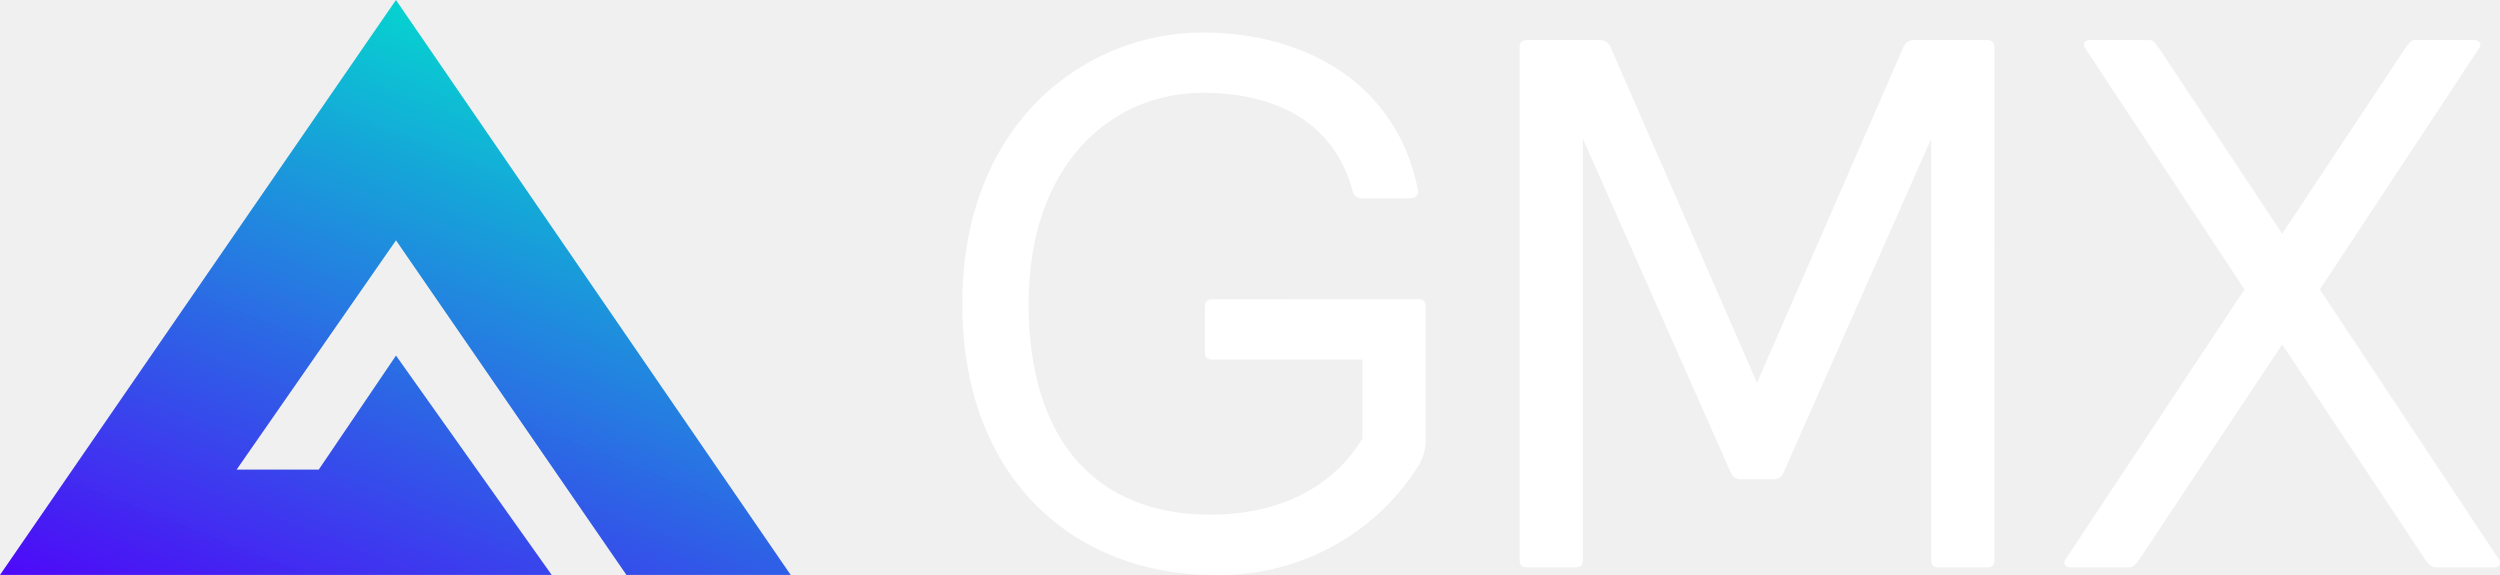
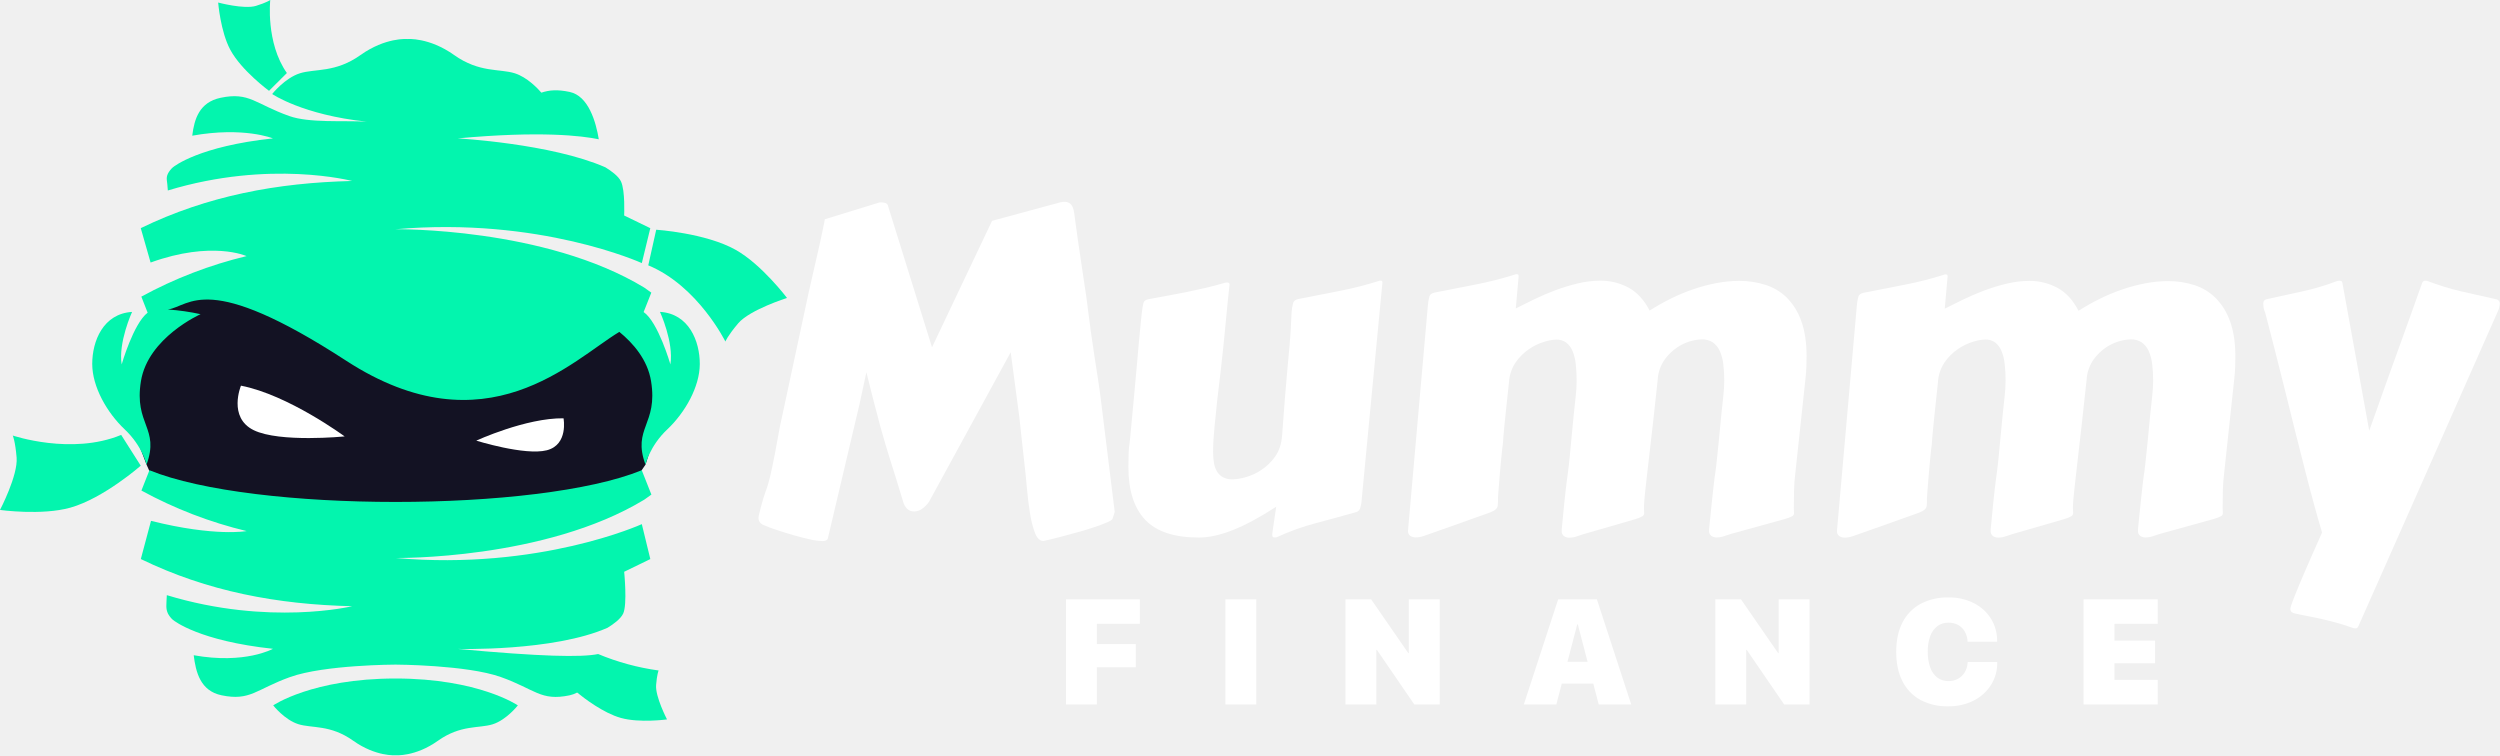
- <svg xmlns="http://www.w3.org/2000/svg" height="25.948" viewBox="0 0 112.831 25.948" width="112.831">
-   <linearGradient id="a" gradientUnits="objectBoundingBox" x1=".536" x2=".011" y1=".026" y2="1">
-     <stop offset="0" stop-color="#03d1cf" stop-opacity=".988" />
-     <stop offset="1" stop-color="#4e09f8" />
-   </linearGradient>
-   <path d="m561.353 721.948-17.816-25.948-17.871 25.948h24.9l-7.027-9.9-3.485 5.145h-3.707l7.192-10.346 10.4 15.1z" fill="url(#a)" transform="translate(-525.667 -696)" />
-   <path d="m13.056-12.1c-.238 0-.34.1-.34.34v2.04c0 .238.1.34.34.34h6.766v3.57c-1.322 2.172-3.706 3.43-6.868 3.43-5.066 0-8.194-3.264-8.194-9.52 0-6.222 3.672-9.52 7.854-9.52 3.264 0 5.916 1.292 6.766 4.42a.4.4 0 0 0 .408.34h2.176c.238 0 .374-.1.374-.34-.918-4.76-5-7.14-9.724-7.14-5.3 0-10.846 4.08-10.846 12.24 0 8.058 5.232 12.24 11.322 12.24a10.579 10.579 0 0 0 9.248-4.9 2.22 2.22 0 0 0 .34-1.292v-5.916c0-.238-.1-.34-.34-.34zm35.292-11.36c0-.238-.1-.34-.34-.34h-3.23a.524.524 0 0 0 -.544.34l-6.6 15.13-6.6-15.13a.524.524 0 0 0 -.544-.34h-3.23c-.238 0-.34.1-.34.34v23.12c0 .238.1.34.34.34h2.176c.238 0 .34-.1.34-.34v-19.006l6.672 15.062a.468.468 0 0 0 .442.306h1.5a.468.468 0 0 0 .442-.306l6.664-15.062v19.006c0 .238.1.34.34.34h2.176c.238 0 .34-.1.34-.34zm7.412 0c-.238-.306-.238-.34-.476-.34h-2.618c-.238 0-.34.17-.238.34l7.208 10.914-8.092 12.206c-.1.17 0 .34.238.34h2.55c.238 0 .306-.034.544-.34l6.46-9.724 6.464 9.724c.238.306.306.34.544.34h2.55c.238 0 .34-.17.238-.34l-8.096-12.206 7.208-10.914c.1-.17 0-.34-.238-.34h-2.618c-.238 0-.238.034-.476.34l-5.576 8.4z" fill="#fff" transform="translate(41.664 25.608)" />
+ <svg xmlns="http://www.w3.org/2000/svg" width="1655.11" height="500" viewBox="0 0 1655.11 500">
+   <g id="Layer_2" data-name="Layer 2">
+     <g id="Layer_1-2" data-name="Layer 1">
+       <polyline points="97.01 307.6 99.61 313.43 175.4 340.7 340.03 336.88 420.99 319.56 424.82 311.31 427.37 307.6 440.33 266.71 437.41 243.32 409.97 214.99 242.87 213.64 153.36 196.09 115.8 198.12 102.53 205.76 100.96 214.99 86.11 248.27 86.11 278.86" fill="#131223" />
+       <path d="M180.87,467s7.55,9.58,16.63,12.43,21.17.17,36.28,10.92S261.86,500,261.86,500s12.95,1.17,28.07-9.58,27.21-8.06,36.28-10.92S342.84,467,342.84,467s-25.9-17.8-81-17.8S180.87,467,180.87,467Z" fill="#03f5ae" />
+       <path d="M436.94,206.47s9.24,20.16,6.89,34.77c0,0-8.05-28-17.72-34.65l5.09-12.85-4.7-3.36c-66-40-164.64-38.61-164.64-38.61,95.56-8.4,163.05,22.41,163.05,22.41l5.62-23.11-17.31-8.4s.76-16.49-2.1-22.54c-1.69-3.57-6.59-7.08-10.33-9.36C364.84,95,303,91.62,303,91.62c55.06-5.09,82.45-1.69,93.43.59-1.92-11.6-6.83-28.72-19.31-31.35-8.15-1.72-13.5-1.25-18.71.49-2.26-2.62-9.38-10.25-17.63-12.84-10-3.16-23.4-.19-40.11-12.07s-31-10.59-31-10.59-14.32-1.29-31,10.59-30.08,8.91-40.1,12.07-18.38,13.73-18.38,13.73,20.13,13.83,62.51,18.3c-15.65-.85-37.86,1-51.13-3.7C168.85,68.78,165.15,60.72,146,64.75c-14,3-17.34,13.92-18.73,25.08,34-6.11,53.43,1.79,53.43,1.79-48.82,5.21-65.35,18.41-66.34,19.24l0,0a14.6,14.6,0,0,0-3.17,4.06c-1.59,3.36-.36,4.59-.08,11.19,67.84-20.61,122-6.29,122-6.29-49.45,1.15-95.67,9.74-139.92,31.22l6.51,22.77c40.67-14.69,63.53-4.26,63.53-4.26a284.28,284.28,0,0,0-69.66,26.83L97.74,207c-9.43,7.24-17.19,34.27-17.19,34.27-2.35-14.61,6.89-34.77,6.89-34.77-19.15,1.18-26.38,19.32-26.38,34.44s9.75,32.25,21.51,43.34S97,307.6,97,307.6c8.91-24.37-8.4-26.38-3.69-55.27S132.79,208,132.79,208a148,148,0,0,0-21.67-3.1c15-2.24,25.44-26.25,118.11,33.94s150.06-.69,180.8-19.12c9.14,7.47,18.72,18.43,21,32.63,4.71,28.89-12.6,30.9-3.69,55.27,0,0,2.68-12.27,14.44-23.35s21.51-28.22,21.51-43.34S456.09,207.65,436.94,206.47Z" fill="#03f5ae" />
+       <path d="M487,165.38c-19.9-11.15-52.56-13.29-52.56-13.29l-5.26,23.58c32.83,13.55,51.05,50.44,51.05,50.44s1.46-3.77,8.5-12.07c7.67-9,32.31-16.78,32.31-16.78S504.23,175,487,165.38Z" fill="#03f5ae" />
+       <path d="M434.37,453.46c.58-7.14,1.65-9.57,1.65-9.57A160.83,160.83,0,0,1,396,433c-11,2.28-37.9,1.71-93-3.39,0,0,63.28,1.82,99.23-14,3.74-2.28,8.64-5.79,10.33-9.36,2.86-6.05.67-27.71.67-27.71l17.31-8.41L424.91,347s-67.49,30.82-163,22.41c0,0,98.66,1.4,164.64-38.61l4.7-3.36-6.38-16.13c-68.53,28-257.4,28-325.93,0l-5.32,13.46a284,284,0,0,0,69.65,26.83s-20.89,3.86-63.29-6.77l-6.75,25.28c44.25,21.49,90.47,30.08,139.92,31.23,0,0-54.88,13.29-122.71-7.32-.28,6.61-.81,8.86.77,12.21a14.49,14.49,0,0,0,3.17,4.07l0,0c1,.82,17.52,14,66.34,19.24,0,0-18.51,10.37-52.48,4.25,1.39,11.17,4.37,23.56,18.38,26.51,19.16,4,22.85-4,45.53-12.1S261.86,440,261.86,440s47.05.17,69.72,8.23,26.37,16.13,45.53,12.1a19,19,0,0,0,5-1.83c4.57,3.74,17.27,13.51,28.85,16.78,12.5,3.52,30.64,1,30.64,1S433.73,461.22,434.37,453.46Z" fill="#03f5ae" />
+       <path d="M80.22,287.92c-32.79,13.63-71.76.42-71.76.42S10.09,292,11,302.89c1,11.8-11,34.72-11,34.72s27.59,3.83,46.61-1.53c22-6.19,46.57-27.77,46.57-27.77Z" fill="#03f5ae" />
+       <path d="M178.11,60.13l11.81-11.79c-14.1-20.08-11-48.34-11-48.34s-2.25,1.66-9.43,3.88c-7.82,2.42-25.06-2.2-25.06-2.2s1.55,19.18,8,31.21C159.87,46.77,178.11,60.13,178.11,60.13Z" fill="#03f5ae" />
+       <path d="M159.53,255.33s-8.76,21,8.39,29.44,60.26,4.16,60.26,4.16-37.37-27.54-68.65-33.6Z" fill="#fff" fill-rule="evenodd" />
+       <path d="M373.08,276.93S376.44,294.4,362,298.1s-46.7-6.38-46.7-6.38,32.92-15.12,57.79-14.79Z" fill="#fff" fill-rule="evenodd" />
+       <path d="M702.15,133.91c.49-.1,1-.17,1.39-.22a10.74,10.74,0,0,1,1.23-.07,5.61,5.61,0,0,1,4.23,1.67c1.06,1.12,1.79,3.08,2.18,5.9q.29,2.63,1,7.35c.43,3.16.92,6.65,1.45,10.49s1.12,7.79,1.75,11.86,1.19,7.84,1.67,11.29.93,6.41,1.32,8.88.63,4.06.72,4.73q3.21,25.78,5.68,41.36t3.5,23L738,338.93l-1.45,4.52q-.3,1-3.79,2.47c-2.33,1-5.15,2-8.44,3.13s-6.9,2.21-10.78,3.28-7.48,2-10.77,2.91-6.1,1.58-8.38,2.11-3.47.8-3.56.8q-3.49,0-5.54-5.09a64.17,64.17,0,0,1-3.35-13q-1.3-7.86-2.11-17.19T678,305q-.87-7.12-1.6-14.41c-.49-4.85-1-9.81-1.6-14.85l-5.68-42.52-54,98.87a18.28,18.28,0,0,1-5,5,9,9,0,0,1-4.67,1.53,6.64,6.64,0,0,1-5-1.89,10.5,10.5,0,0,1-2.55-4.66q-2.76-9.18-4.73-15.51T589.52,305q-1.68-5.24-3.13-10.19t-3.28-11.43q-1.82-6.48-4.07-15.29t-5.46-21.62l-4.52,21-21,89c-.29,1.16-1.5,1.74-3.64,1.74a42.09,42.09,0,0,1-8.37-1.16q-5.31-1.17-11.07-2.84t-11.21-3.5a91.17,91.17,0,0,1-8.66-3.27,6.22,6.22,0,0,1-1.82-1.39,4.64,4.64,0,0,1-1.1-3.42,14.82,14.82,0,0,1,.44-2.47c.29-1.26.66-2.74,1.09-4.44s.93-3.43,1.46-5.17,1-3.3,1.53-4.66a88,88,0,0,0,3.42-11.65q1.53-6.71,2.84-13.54c.87-4.57,1.68-8.93,2.4-13.11s1.43-7.67,2.11-10.48l17.92-83.59,5.38-23.58q1-4.51,2-8.81c.63-2.87,1.19-5.46,1.67-7.8s.88-4.22,1.17-5.67.43-2.28.43-2.48l36.41-11.21a15.71,15.71,0,0,1,3.57.36,2.76,2.76,0,0,1,2,2.41l29,93.19,39.75-83.73Z" fill="#fff" />
+       <path d="M901.55,330.2a27.17,27.17,0,0,1-1.16,6.62,4.13,4.13,0,0,1-3.2,2.4q-12.39,3.5-25.85,7.07a160.06,160.06,0,0,0-26.14,9.39,4.71,4.71,0,0,1-1.31.14c-.78,0-1.24-.19-1.38-.58a3.6,3.6,0,0,1-.22-1.31c0-.19,0-.53.07-1s.17-1.38.37-2.69.46-3.13.8-5.46.8-5.44,1.38-9.32Q828.61,346.07,816,351t-22.35,4.87q-24.33,0-35.46-11.72t-11.14-35q0-4.21.14-8.66a74.41,74.41,0,0,1,.88-9.1q1.6-17.19,2.76-29.49t1.9-20.9q.72-8.58,1.23-14.05c.34-3.64.64-6.67.88-9.1s.44-4.44.58-6,.32-3.18.51-4.73a56,56,0,0,1,1.09-6.56c.34-1.26,1.43-2.08,3.28-2.47q6.84-1.32,13-2.4t12.23-2.33q6-1.25,12.31-2.7t13.25-3.49a2.32,2.32,0,0,0,.58-.08,2.87,2.87,0,0,1,.58-.07c1.17,0,1.75.39,1.75,1.17v.29q-.59,4.95-1,9.32t-.87,8.95q-.43,4.59-.95,9.83T810,228.63c-.48,4.61-1.07,9.93-1.74,16s-1.51,13-2.48,21q-.87,8.74-1.75,17.4T803.12,299a44.62,44.62,0,0,0,.58,7.5,15.6,15.6,0,0,0,2.11,5.83,10.5,10.5,0,0,0,4,3.71,13.57,13.57,0,0,0,6.41,1.31,34.82,34.82,0,0,0,8.3-1.38A35.78,35.78,0,0,0,835,311.19a34.83,34.83,0,0,0,9.25-9q4-5.61,4.58-14.2,1-14.42,1.82-24.1t1.39-16.31q.57-6.63,1-11.14c.29-3,.55-5.9.8-8.66s.46-5.73.65-8.89.39-7.11.58-11.86a31,31,0,0,1,1.1-6.63q.64-1.81,3.27-2.4,13.24-2.62,27.09-5.32a240.22,240.22,0,0,0,27.08-6.91q1.17,0,1.38.36a2.14,2.14,0,0,1,.22,1.09Z" fill="#fff" />
+       <path d="M1145.9,353.49c-1.07.3-2.48.76-4.23,1.39a14.91,14.91,0,0,1-5.09.94,6.36,6.36,0,0,1-3.57-1,3.91,3.91,0,0,1-1.53-3.5v-.87q1-10.63,1.75-17.26c.48-4.42.87-8,1.16-10.7s.53-4.78.73-6.19.39-2.72.58-3.93.37-2.55.51-4,.37-3.51.66-6.18.65-6.22,1.09-10.63,1-10.22,1.67-17.4q.58-5.83,1.24-11.58a93.34,93.34,0,0,0,.66-10.56,86,86,0,0,0-.66-11.14,29.06,29.06,0,0,0-2.33-8.59,13.81,13.81,0,0,0-4.58-5.61,12.75,12.75,0,0,0-7.43-2,31.36,31.36,0,0,0-16.16,5.31,32.88,32.88,0,0,0-8.16,7.86,26.18,26.18,0,0,0-4.66,12.31v.58q-1.74,16.6-3.13,28.76t-2.4,20.89q-1,8.75-1.68,14.57c-.43,3.88-.8,7.16-1.09,9.83s-.51,4.87-.65,6.62-.22,3.4-.22,4.95c0,.78,0,1.44.07,2s.07,1,.07,1.38a2.38,2.38,0,0,1-1.09,2,19.37,19.37,0,0,1-4.88,2l-34.22,9.9c-1.06.3-2.47.76-4.22,1.39a15,15,0,0,1-5.09.94,6.36,6.36,0,0,1-3.57-1,3.91,3.91,0,0,1-1.53-3.5v-.87q1-10.63,1.67-17.26c.44-4.42.83-8,1.17-10.7s.6-4.78.8-6.19.36-2.72.51-3.93.31-2.55.51-4,.41-3.51.65-6.18.59-6.22,1-10.63,1-10.22,1.68-17.4q.57-5.83,1.24-11.58a95.56,95.56,0,0,0,.65-10.56,96.9,96.9,0,0,0-.58-11.14,31,31,0,0,0-2.11-8.59,13.89,13.89,0,0,0-4.15-5.61,10.67,10.67,0,0,0-6.7-2,30.47,30.47,0,0,0-7.94,1.45,36.1,36.1,0,0,0-10,4.81,33.94,33.94,0,0,0-8.89,8.81A26.19,26.19,0,0,0,999,253.17q-1.17,10.77-1.89,17.69c-.49,4.61-.87,8.4-1.17,11.36s-.51,5.34-.65,7.13-.27,3.47-.36,5c-.1.39-.25,1.49-.44,3.28s-.42,3.93-.66,6.41-.48,5.14-.73,8-.46,5.53-.65,8-.37,4.61-.51,6.4-.22,2.89-.22,3.28v2.62a19.24,19.24,0,0,1-.14,2.48,3.73,3.73,0,0,1-.88,1.89,6.91,6.91,0,0,1-2.11,1.6,29.19,29.19,0,0,1-3.86,1.6l-38.15,13.54c-1.07.39-2.47.88-4.22,1.46a16.17,16.17,0,0,1-5.1.87,6.36,6.36,0,0,1-3.57-1,3.91,3.91,0,0,1-1.53-3.5l13.11-148.53a31.08,31.08,0,0,1,1.09-6.62c.44-1.21,1.53-2,3.28-2.4q13.25-2.62,27.08-5.32a238.83,238.83,0,0,0,27.09-6.92c.77,0,1.23.13,1.38.37a2.12,2.12,0,0,1,.22,1.09l-1.89,21.26q5.38-2.76,12.08-6t14-6a124.73,124.73,0,0,1,15-4.58,64.53,64.53,0,0,1,14.93-1.82,38.63,38.63,0,0,1,18.56,4.58q8.52,4.59,14.05,15.22a143.92,143.92,0,0,1,13.91-7.86,123.5,123.5,0,0,1,15-6.26,109.58,109.58,0,0,1,15.36-4.08,80.92,80.92,0,0,1,15-1.46,56.52,56.52,0,0,1,17.33,2.62A35.37,35.37,0,0,1,1183,197.1a41.59,41.59,0,0,1,9.54,15.51q3.49,9.54,3.5,23.23,0,3.49-.15,7.21t-.58,7.64l-6.7,62.32q-.74,6.12-.87,11.29t-.15,12c0,.78,0,1.44.07,2s.08,1,.08,1.38a2.32,2.32,0,0,1-1.09,2,22.25,22.25,0,0,1-4.88,1.89Z" fill="#fff" />
+       <path d="M1429.84,353.49c-1.07.3-2.47.76-4.22,1.39a15,15,0,0,1-5.1.94,6.3,6.3,0,0,1-3.56-1,3.91,3.91,0,0,1-1.53-3.5v-.87q1-10.63,1.74-17.26c.49-4.42.88-8,1.17-10.7s.53-4.78.73-6.19.38-2.72.58-3.93.36-2.55.51-4,.36-3.51.65-6.18.66-6.22,1.1-10.63,1-10.22,1.67-17.4q.59-5.83,1.24-11.58a93.18,93.18,0,0,0,.65-10.56,86.05,86.05,0,0,0-.65-11.14,29.37,29.37,0,0,0-2.33-8.59,13.91,13.91,0,0,0-4.59-5.61,12.72,12.72,0,0,0-7.42-2,31.42,31.42,0,0,0-16.17,5.31,32.68,32.68,0,0,0-8.15,7.86,26.18,26.18,0,0,0-4.66,12.31v.58q-1.76,16.6-3.13,28.76T1376,300.34q-1,8.75-1.67,14.57t-1.09,9.83c-.29,2.67-.51,4.87-.66,6.62s-.22,3.4-.22,4.95c0,.78,0,1.44.08,2s.07,1,.07,1.38a2.38,2.38,0,0,1-1.09,2,19.54,19.54,0,0,1-4.88,2l-34.22,9.9c-1.07.3-2.47.76-4.22,1.39a15,15,0,0,1-5.1.94,6.36,6.36,0,0,1-3.57-1,3.93,3.93,0,0,1-1.52-3.5v-.87q1-10.63,1.67-17.26c.44-4.42.82-8,1.16-10.7s.61-4.78.81-6.19.36-2.72.5-3.93.32-2.55.51-4,.42-3.51.66-6.18.58-6.22,1-10.63,1-10.22,1.67-17.4q.59-5.83,1.24-11.58a93.34,93.34,0,0,0,.66-10.56,96.77,96.77,0,0,0-.59-11.14,30.6,30.6,0,0,0-2.11-8.59,13.8,13.8,0,0,0-4.15-5.61,10.63,10.63,0,0,0-6.7-2,30.41,30.41,0,0,0-7.93,1.45,36.29,36.29,0,0,0-10,4.81,33.91,33.91,0,0,0-8.88,8.81,26.1,26.1,0,0,0-4.44,13.47q-1.17,10.77-1.89,17.69t-1.17,11.36q-.43,4.44-.66,7.13c-.14,1.8-.26,3.47-.36,5-.1.39-.24,1.49-.44,3.28s-.41,3.93-.65,6.41-.49,5.14-.73,8-.46,5.53-.65,8-.37,4.61-.51,6.4-.22,2.89-.22,3.28v2.62a17.43,17.43,0,0,1-.15,2.48,3.8,3.8,0,0,1-.87,1.89,6.91,6.91,0,0,1-2.11,1.6,29.78,29.78,0,0,1-3.86,1.6l-38.15,13.54c-1.07.39-2.48.88-4.23,1.46a16.06,16.06,0,0,1-5.09.87,6.36,6.36,0,0,1-3.57-1,3.91,3.91,0,0,1-1.53-3.5l13.11-148.53a30.44,30.44,0,0,1,1.09-6.62q.66-1.82,3.27-2.4,13.26-2.62,27.09-5.32a238.13,238.13,0,0,0,27.08-6.92c.78,0,1.24.13,1.39.37a2.22,2.22,0,0,1,.22,1.09l-1.9,21.26q5.38-2.76,12.09-6t14-6a124.18,124.18,0,0,1,15-4.58,64.45,64.45,0,0,1,14.92-1.82,38.64,38.64,0,0,1,18.57,4.58q8.52,4.59,14,15.22a142.74,142.74,0,0,1,13.91-7.86,124,124,0,0,1,15-6.26,110.08,110.08,0,0,1,15.37-4.08,80.84,80.84,0,0,1,15-1.46,56.46,56.46,0,0,1,17.32,2.62,35.41,35.41,0,0,1,14.2,8.59,41.59,41.59,0,0,1,9.54,15.51q3.49,9.54,3.49,23.23,0,3.49-.14,7.21c-.1,2.47-.29,5-.59,7.64L1472.51,313q-.73,6.12-.88,11.29t-.14,12c0,.78,0,1.44.07,2s.07,1,.07,1.38a2.3,2.3,0,0,1-1.09,2,22,22,0,0,1-4.88,1.89Z" fill="#fff" />
+       <path d="M1561.33,414.65a3.68,3.68,0,0,1-.65,1,1.75,1.75,0,0,1-1.24.36,4.71,4.71,0,0,1-1.31-.14c-3.5-1.27-6.8-2.33-9.9-3.21s-6.19-1.67-9.25-2.4-6.19-1.41-9.39-2-6.6-1.33-10.19-2.11a5,5,0,0,1-2.26-.95,2.74,2.74,0,0,1-.8-2.25,10.38,10.38,0,0,1,.51-2.11c.34-1.12,1.18-3.4,2.55-6.85s3.44-8.44,6.26-15,6.69-15.36,11.65-26.43q-2.19-7.28-5-17.47t-5.89-22.28q-3.14-12.08-6.48-25.55t-6.77-27.23q-3.42-13.77-6.85-27.23t-6.62-25.7a13.47,13.47,0,0,1-1.17-3.86c-.1-1-.14-1.87-.14-2.55,0-1.36.77-2.23,2.33-2.62q11.35-2.47,23.59-5.17a158.86,158.86,0,0,0,23.15-6.92,4.71,4.71,0,0,1,1.31-.14c1.26,0,1.94.48,2,1.45l17.76,97.86q.59-1.76,2.26-6.34t3.93-11q2.27-6.41,5-14.13t5.67-15.72q2.91-8,5.76-15.95t5.31-14.78q2.48-6.84,4.3-12.08c1.21-3.5,2.15-6.12,2.84-7.87a2.14,2.14,0,0,1,2.18-1.45,1.5,1.5,0,0,1,.58.07,1.5,1.5,0,0,0,.58.07,169.21,169.21,0,0,0,22.43,6.92q11.51,2.7,22.86,5.17a3,3,0,0,1,2.77,3.2,16.55,16.55,0,0,1-1.75,5.83l-60,135.56Z" fill="#fff" />
+       <path d="M705.72,396.8h48.91V413H726.17v13.41h25.76v15.34H726.17V466.4H705.72Z" fill="#fff" />
+       <path d="M811.26,396.8h20.45v69.6H811.26Z" fill="#fff" />
+       <path d="M890.76,396.8h17l30,43.41-13.41-7.82h8.34V396.8h20.46v69.6H936.34l-30.15-44,13.36,7.82h-8.34V466.4H890.76Z" fill="#fff" />
+       <path d="M1031.56,396.8h19.3v16.59h-6.66l-13.84,53h-21.52Zm-4.19,41.34h34.05l4.25,14.42h-42.55Zm17.22-24.75V396.8h12.63l22.72,69.6h-21.51Z" fill="#fff" />
+       <path d="M1135.61,396.8h17l30,43.41-13.41-7.82h8.35V396.8H1198v69.6H1181.2l-30.15-44,13.36,7.82h-8.35V466.4h-20.45Z" fill="#fff" />
+       <path d="M1271.47,463.41a28.76,28.76,0,0,1-11.91-12.3q-4.17-8.06-4.18-19.53v-.05q0-11.49,4.2-19.52a28.87,28.87,0,0,1,11.94-12.25,37.83,37.83,0,0,1,18.35-4.22,36,36,0,0,1,17,3.81,28.62,28.62,0,0,1,11.31,10.35,27.42,27.42,0,0,1,4,14.74v.43h-19.58l0-.58a14.65,14.65,0,0,0-1.86-6.2,11.47,11.47,0,0,0-4.29-4.29,12.87,12.87,0,0,0-6.54-1.57,11.86,11.86,0,0,0-7.25,2.27,14.3,14.3,0,0,0-4.73,6.56,28.89,28.89,0,0,0-1.67,10.42v0a29.66,29.66,0,0,0,1.67,10.54,14.23,14.23,0,0,0,4.75,6.63,12,12,0,0,0,7.28,2.27,12.86,12.86,0,0,0,6.27-1.5,11.67,11.67,0,0,0,4.44-4.22,14.51,14.51,0,0,0,2-6.39l0-.53h19.58v.53a26.82,26.82,0,0,1-4.12,14.66,29.29,29.29,0,0,1-11.41,10.33,36,36,0,0,1-16.89,3.81A37.73,37.73,0,0,1,1271.47,463.41Z" fill="#fff" />
+       <path d="M1379.4,396.8h49.11V413h-28.65v11.1h26.87v15h-26.87v11h28.65V466.4H1379.4Z" fill="#fff" />
+     </g>
+   </g>
</svg>
